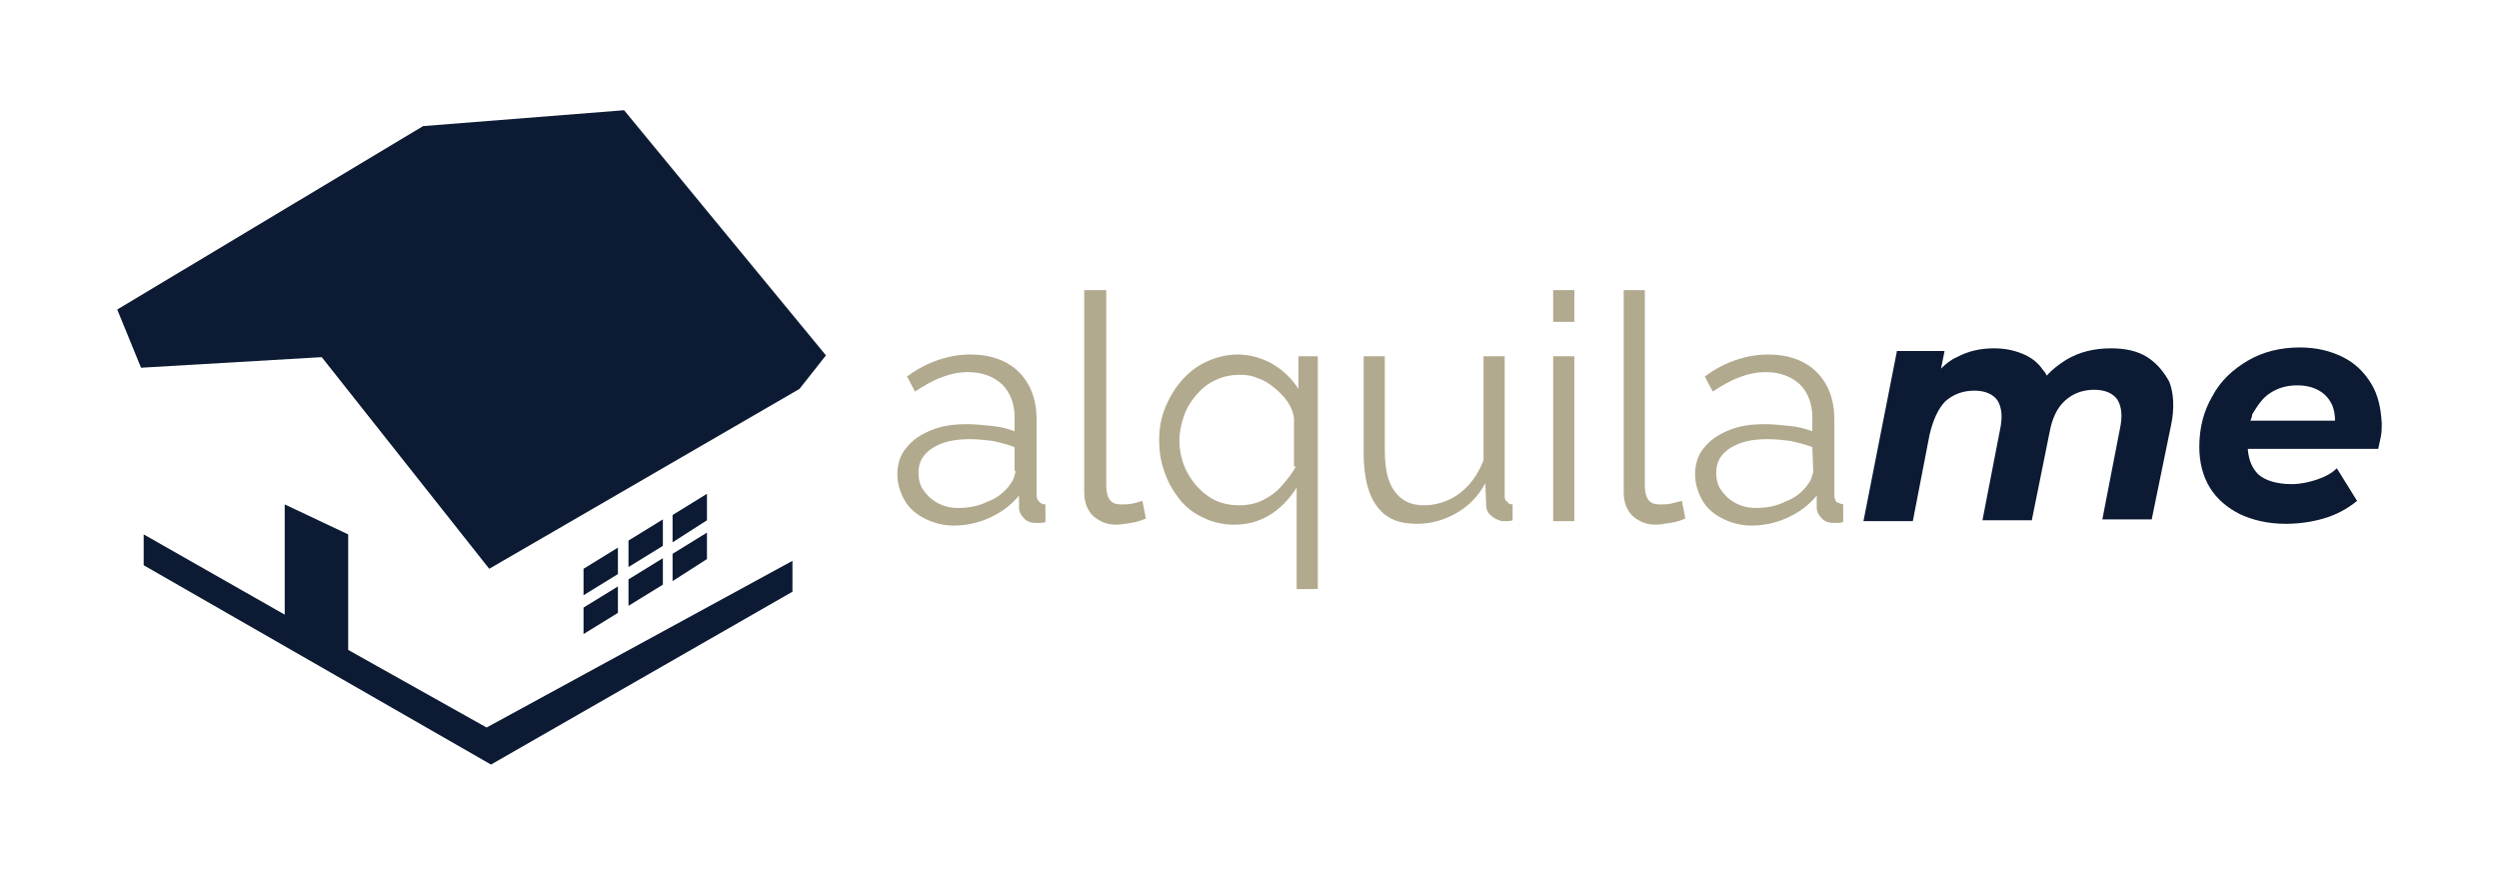
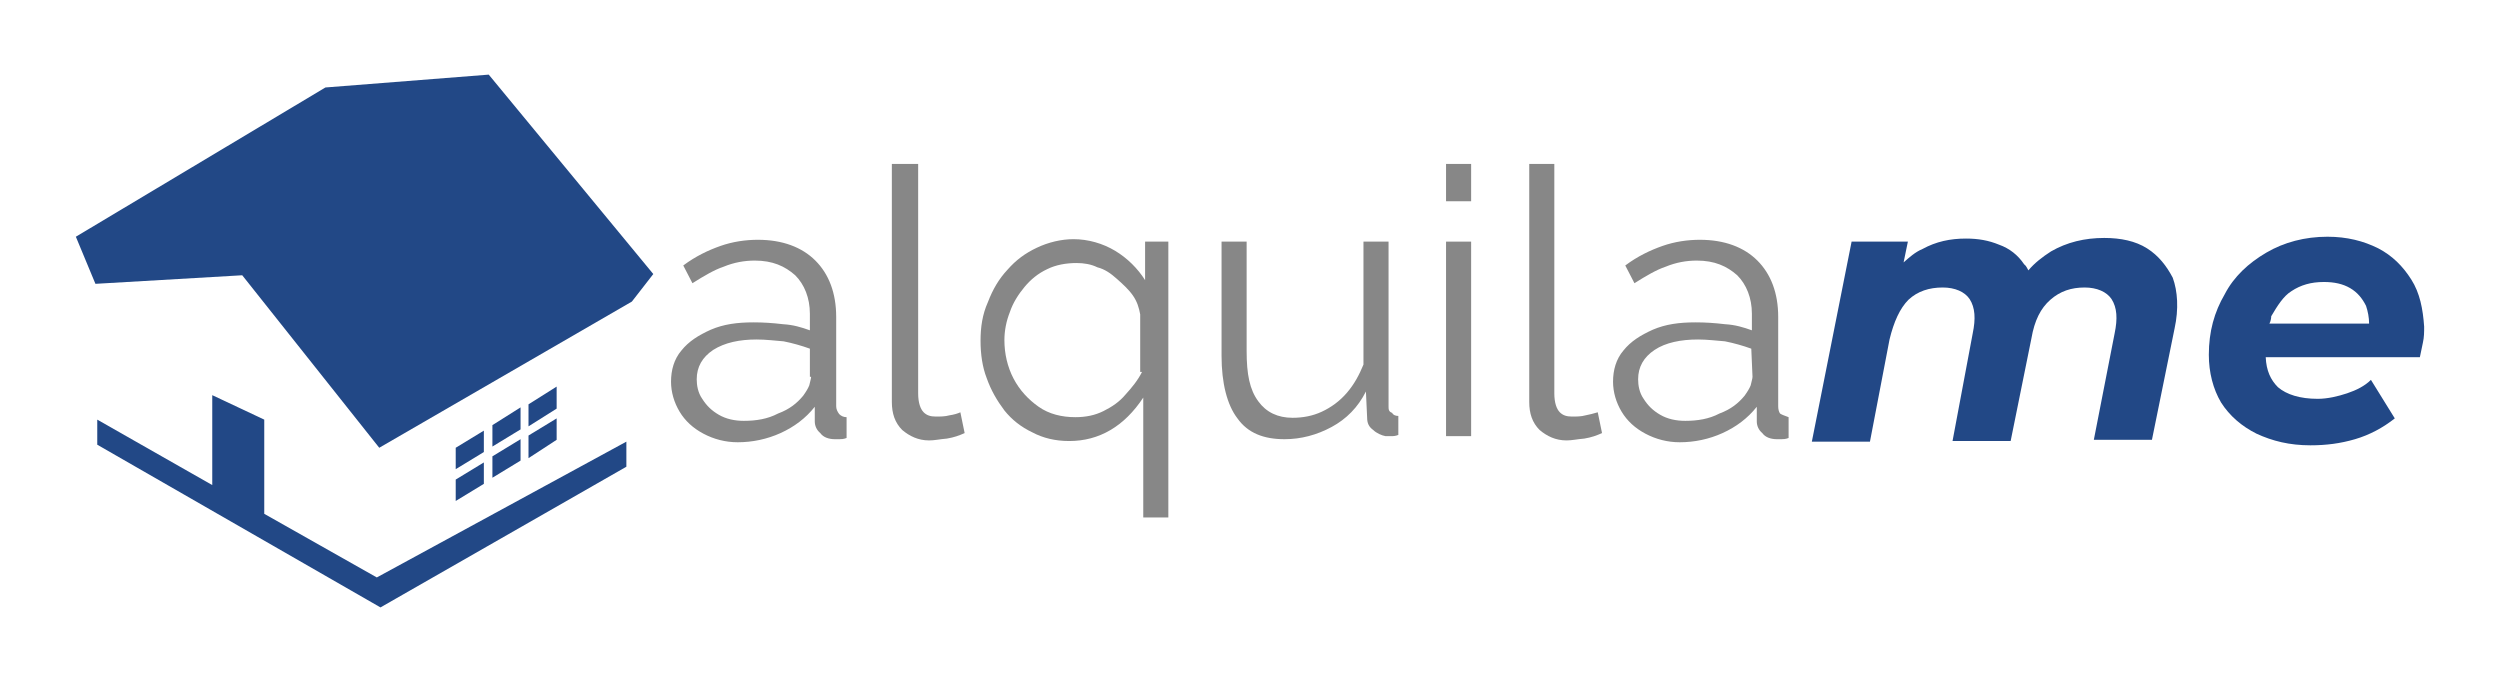
- <svg xmlns="http://www.w3.org/2000/svg" version="1.1" id="Capa_1" x="0px" y="0px" viewBox="0 0 283.5 99.2" style="enable-background:new 0 0 283.5 99.2;" xml:space="preserve">
+ <svg xmlns="http://www.w3.org/2000/svg" version="1.1" id="Capa_1" x="0px" y="0px" viewBox="0 0 408.7 111.4" style="enable-background:new 0 0 408.7 111.4;" xml:space="preserve">
  <style type="text/css">
- 	.st0{fill:#B2AA8E;}
- 	.st1{fill:#0C1B33;}
+ 	.st0{fill:#878787;}
+ 	.st1{fill:#224886;}
</style>
  <g>
-     <g>
-       <path class="st0" d="M117.6,56.2v-8.6c0-2.3-0.7-4.1-2-5.4c-1.3-1.3-3.2-2-5.5-2c-1.2,0-2.4,0.2-3.6,0.6c-1.2,0.4-2.4,1-3.6,1.9    l0.9,1.7c1.1-0.7,2.1-1.3,3-1.6c1-0.4,2-0.6,3-0.6c1.7,0,2.9,0.5,3.9,1.4c0.9,0.9,1.4,2.2,1.4,3.7v1.6c-0.8-0.3-1.6-0.5-2.6-0.6    s-1.9-0.2-2.8-0.2c-1.6,0-2.9,0.2-4.1,0.7s-2.1,1.1-2.8,2c-0.7,0.8-1,1.9-1,3c0,1,0.3,2,0.8,2.9s1.3,1.6,2.3,2.1s2.1,0.8,3.3,0.8    c1.4,0,2.8-0.3,4.1-0.9c1.3-0.6,2.4-1.4,3.3-2.5v1.4c0,0.4,0.2,0.8,0.5,1.1c0.3,0.4,0.8,0.6,1.4,0.6c0.1,0,0.2,0,0.4,0    c0.2,0,0.4,0,0.7-0.1v-2c-0.3,0-0.5-0.1-0.7-0.3C117.7,56.7,117.6,56.5,117.6,56.2z M115.2,53.4c0,0.2-0.1,0.5-0.2,0.8    s-0.3,0.6-0.6,1c-0.6,0.7-1.3,1.3-2.4,1.7c-1,0.5-2.1,0.7-3.3,0.7c-0.9,0-1.7-0.2-2.4-0.6c-0.7-0.4-1.2-0.9-1.6-1.5    s-0.5-1.3-0.5-1.9c0-1.2,0.5-2.1,1.6-2.8s2.5-1,4.2-1c0.9,0,1.8,0.1,2.6,0.2c0.9,0.2,1.7,0.4,2.5,0.7v2.7H115.2z" />
-       <path class="st0" d="M128.5,57.1c-0.4,0.1-0.9,0.1-1.3,0.1c-0.5,0-0.9-0.1-1.2-0.4c-0.3-0.3-0.5-0.9-0.5-1.8V32.9H123v22.9    c0,1.1,0.3,2,1,2.7c0.7,0.6,1.5,1,2.6,1c0.5,0,1-0.1,1.7-0.2c0.7-0.1,1.2-0.3,1.7-0.5l-0.4-2C129.3,56.9,128.9,57,128.5,57.1z" />
-       <path class="st0" d="M147.3,44.1c-0.7-1.1-1.7-2.1-2.9-2.8s-2.6-1.1-4-1.1c-1.2,0-2.4,0.3-3.5,0.8s-2,1.2-2.8,2.1    c-0.8,0.9-1.4,1.9-1.9,3.1c-0.5,1.2-0.7,2.4-0.7,3.7s0.2,2.5,0.6,3.6c0.4,1.2,1,2.2,1.7,3.1c0.7,0.9,1.6,1.6,2.7,2.1    c1,0.5,2.2,0.8,3.5,0.8c2.9,0,5.3-1.4,7.1-4.2v11.5h2.4V40.4h-2.2L147.3,44.1L147.3,44.1z M147,52.9c-0.4,0.8-1,1.5-1.6,2.2    s-1.3,1.2-2.1,1.6c-0.8,0.4-1.7,0.6-2.7,0.6c-1.3,0-2.5-0.3-3.5-1s-1.8-1.6-2.4-2.7c-0.6-1.1-0.9-2.4-0.9-3.7    c0-0.9,0.2-1.8,0.5-2.7s0.8-1.7,1.4-2.4c0.6-0.7,1.3-1.3,2.2-1.7c0.8-0.4,1.8-0.6,2.8-0.6c0.7,0,1.4,0.1,2,0.4    c0.7,0.2,1.3,0.6,1.9,1.1c0.6,0.5,1.1,1,1.5,1.6s0.6,1.2,0.7,1.8v5.5H147z" />
-       <path class="st0" d="M170.7,56.2V40.4h-2.4v11.8c-0.4,1-0.9,1.9-1.6,2.7c-0.7,0.8-1.5,1.4-2.4,1.8c-0.9,0.4-1.8,0.6-2.8,0.6    c-1.4,0-2.5-0.5-3.3-1.6s-1.1-2.6-1.1-4.8V40.4h-2.4v11c0,2.6,0.5,4.7,1.5,6c1,1.4,2.5,2,4.5,2c1.6,0,3.1-0.4,4.5-1.2    s2.5-1.9,3.3-3.4l0.1,2.5c0,0.5,0.2,0.9,0.6,1.2c0.3,0.3,0.8,0.5,1.2,0.6c0.1,0,0.3,0,0.5,0s0.4,0,0.7-0.1v-1.8    c-0.3,0-0.5-0.1-0.6-0.3C170.7,56.7,170.7,56.5,170.7,56.2z" />
-       <rect x="176.2" y="40.4" class="st0" width="2.4" height="18.7" />
-       <rect x="176.2" y="32.9" class="st0" width="2.4" height="3.6" />
-       <path class="st0" d="M189.6,57.1c-0.4,0.1-0.9,0.1-1.3,0.1c-0.5,0-0.9-0.1-1.2-0.4c-0.3-0.3-0.5-0.9-0.5-1.8V32.9h-2.4v22.9    c0,1.1,0.3,2,1,2.7c0.7,0.6,1.5,1,2.6,1c0.5,0,1-0.1,1.7-0.2c0.7-0.1,1.2-0.3,1.7-0.5l-0.4-2C190.4,56.9,190,57,189.6,57.1z" />
-       <path class="st0" d="M208.3,56.9c-0.1-0.2-0.2-0.4-0.2-0.7v-8.6c0-2.3-0.7-4.1-2-5.4c-1.3-1.3-3.2-2-5.5-2c-1.2,0-2.4,0.2-3.6,0.6    c-1.2,0.4-2.4,1-3.6,1.9l0.9,1.7c1.1-0.7,2.1-1.3,3-1.6c1-0.4,2-0.6,3-0.6c1.7,0,2.9,0.5,3.9,1.4c0.9,0.9,1.4,2.2,1.4,3.7v1.6    c-0.8-0.3-1.6-0.5-2.6-0.6s-1.9-0.2-2.8-0.2c-1.6,0-2.9,0.2-4.1,0.7c-1.2,0.5-2.1,1.1-2.8,2c-0.7,0.8-1,1.9-1,3c0,1,0.3,2,0.8,2.9    s1.3,1.6,2.3,2.1s2.1,0.8,3.3,0.8c1.4,0,2.8-0.3,4.1-0.9c1.3-0.6,2.4-1.4,3.3-2.5v1.4c0,0.4,0.2,0.8,0.5,1.1    c0.3,0.4,0.8,0.6,1.4,0.6c0.1,0,0.2,0,0.4,0s0.4,0,0.7-0.1v-2C208.7,57.1,208.5,57,208.3,56.9z M205.7,53.4c0,0.2-0.1,0.5-0.2,0.8    c-0.1,0.3-0.3,0.6-0.6,1c-0.6,0.7-1.3,1.3-2.4,1.7c-1,0.5-2.1,0.7-3.3,0.7c-0.9,0-1.7-0.2-2.4-0.6c-0.7-0.4-1.2-0.9-1.6-1.5    c-0.4-0.6-0.5-1.3-0.5-1.9c0-1.2,0.5-2.1,1.6-2.8s2.5-1,4.2-1c0.9,0,1.8,0.1,2.6,0.2c0.9,0.2,1.7,0.4,2.5,0.7L205.7,53.4    L205.7,53.4z" />
-     </g>
-     <g>
-       <path class="st1" d="M243.6,40.5c-1.1-0.7-2.5-1-4.1-1c-1.9,0-3.6,0.4-5.1,1.3c-0.8,0.5-1.6,1.1-2.2,1.8c-0.1-0.2-0.2-0.4-0.4-0.6    c-0.6-0.9-1.4-1.5-2.4-1.9s-2-0.6-3.2-0.6c-1.5,0-2.9,0.3-4.2,1c-0.7,0.3-1.3,0.8-1.8,1.3l0.4-2h-5.4l-3.8,19.3h5.6l1.9-9.8    c0.4-1.7,1-3,1.8-3.8c0.9-0.8,2-1.2,3.3-1.2c1.2,0,2.1,0.4,2.6,1.1c0.5,0.8,0.6,1.9,0.3,3.3l-2,10.3h5.6l2-9.9    c0.3-1.7,0.9-2.9,1.8-3.7c0.9-0.8,2-1.2,3.3-1.2c1.2,0,2.1,0.4,2.6,1.1c0.5,0.8,0.6,1.9,0.3,3.3l-2,10.3h5.6l2.2-10.7    c0.4-1.9,0.3-3.6-0.2-4.9C245.5,42.2,244.7,41.2,243.6,40.5z" />
-       <path class="st1" d="M269,43.5c-0.8-1.3-1.8-2.3-3.2-3c-1.4-0.7-3-1.1-4.9-1.1c-2.2,0-4.2,0.5-5.9,1.5c-1.7,1-3.1,2.3-4,4    c-1,1.7-1.5,3.6-1.5,5.8c0,1.7,0.4,3.3,1.2,4.6s2,2.3,3.4,3c1.5,0.7,3.2,1.1,5.2,1.1c1.5,0,2.9-0.2,4.3-0.6c1.4-0.4,2.7-1.1,3.8-2    l-2.3-3.7c-0.6,0.6-1.4,1-2.3,1.3s-1.9,0.5-2.8,0.5c-1.7,0-3-0.4-3.8-1.1c-0.7-0.7-1.1-1.6-1.2-2.9h14.8c0.1-0.5,0.2-0.9,0.3-1.4    c0.1-0.5,0.1-1,0.1-1.5C270.1,46.3,269.8,44.8,269,43.5z M257.5,44.6c0.9-0.6,1.9-0.9,3.1-0.9c1,0,1.8,0.2,2.5,0.6    c0.7,0.4,1.2,1,1.5,1.7c0.2,0.5,0.3,1.1,0.3,1.7h-9.6c0.1-0.2,0.2-0.5,0.2-0.7C256.1,46,256.7,45.1,257.5,44.6z" />
-     </g>
-     <g>
-       <polygon class="st1" points="70.8,12.5 48,14.3 13.3,35.1 16,41.7 36.5,40.5 55.5,64.5 90.7,44.1 93.7,40.3   " />
-       <polygon class="st1" points="70.1,62.1 66.2,64.5 66.2,67.5 70.1,65.1   " />
-       <polygon class="st1" points="66.2,71.9 70.1,69.5 70.1,66.5 66.2,68.9   " />
-       <polygon class="st1" points="75.2,58.9 71.3,61.3 71.3,64.3 75.2,61.9   " />
-       <polygon class="st1" points="71.3,68.7 75.2,66.3 75.2,63.3 71.3,65.7   " />
-       <polygon class="st1" points="80.2,56 76.3,58.4 76.3,61.5 80.2,59   " />
-       <polygon class="st1" points="76.3,65.9 80.2,63.4 80.2,60.4 76.3,62.8   " />
-       <polygon class="st1" points="39.5,73.7 39.5,60.6 32.3,57.2 32.3,69.7 16.3,60.6 16.3,64.1 55.7,86.7 89.9,67.1 89.9,63.6     55.2,82.5   " />
-     </g>
+     <path class="st0" d="M136.7,66.4V51.8c0-3.9-1.2-7-3.4-9.2s-5.4-3.4-9.4-3.4c-2,0-4.1,0.3-6.1,1s-4.1,1.7-6.1,3.2l1.5,2.9   c1.9-1.2,3.6-2.2,5.1-2.7c1.7-0.7,3.4-1,5.1-1c2.9,0,4.9,0.9,6.6,2.4c1.5,1.5,2.4,3.7,2.4,6.3V54c-1.4-0.5-2.7-0.9-4.4-1   c-1.7-0.2-3.2-0.3-4.8-0.3c-2.7,0-4.9,0.3-7,1.2c-2,0.9-3.6,1.9-4.8,3.4c-1.2,1.4-1.7,3.2-1.7,5.1c0,1.7,0.5,3.4,1.4,4.9   s2.2,2.7,3.9,3.6c1.7,0.9,3.6,1.4,5.6,1.4c2.4,0,4.8-0.5,7-1.5s4.1-2.4,5.6-4.3v2.4c0,0.7,0.3,1.4,0.9,1.9c0.5,0.7,1.4,1,2.4,1   c0.2,0,0.3,0,0.7,0c0.3,0,0.7,0,1.2-0.2v-3.4c-0.5,0-0.9-0.2-1.2-0.5C136.9,67.3,136.7,66.9,136.7,66.4z M132.6,61.6   c0,0.3-0.2,0.9-0.3,1.4c-0.2,0.5-0.5,1-1,1.7c-1,1.2-2.2,2.2-4.1,2.9c-1.7,0.9-3.6,1.2-5.6,1.2c-1.5,0-2.9-0.3-4.1-1   s-2-1.5-2.7-2.6c-0.7-1-0.9-2.2-0.9-3.2c0-2,0.9-3.6,2.7-4.8c1.9-1.2,4.3-1.7,7.1-1.7c1.5,0,3.1,0.2,4.4,0.3   c1.5,0.3,2.9,0.7,4.3,1.2v4.6C132.4,61.6,132.6,61.6,132.6,61.6z" />
+     <path class="st0" d="M155.2,67.9c-0.7,0.2-1.5,0.2-2.2,0.2c-0.9,0-1.5-0.2-2-0.7s-0.9-1.5-0.9-3.1V26.8h-4.3v38.9   c0,1.9,0.5,3.4,1.7,4.6c1.2,1,2.6,1.7,4.4,1.7c0.9,0,1.7-0.2,2.9-0.3c1.2-0.2,2-0.5,2.9-0.9l-0.7-3.4   C156.6,67.6,155.9,67.8,155.2,67.9z" />
+     <path class="st0" d="M187.2,45.8c-1.2-1.9-2.9-3.6-4.9-4.8s-4.4-1.9-6.8-1.9c-2,0-4.1,0.5-6,1.4s-3.4,2-4.8,3.6   c-1.4,1.5-2.4,3.2-3.2,5.3c-0.9,2-1.2,4.1-1.2,6.3s0.3,4.3,1,6.1c0.7,2,1.7,3.7,2.9,5.3c1.2,1.5,2.7,2.7,4.6,3.6   c1.7,0.9,3.7,1.4,6,1.4c4.9,0,9-2.4,12.1-7.1v19.6h4.1V39.5h-3.8L187.2,45.8L187.2,45.8z M186.7,60.8c-0.7,1.4-1.7,2.6-2.7,3.7   c-1,1.2-2.2,2-3.6,2.7c-1.4,0.7-2.9,1-4.6,1c-2.2,0-4.3-0.5-6-1.7s-3.1-2.7-4.1-4.6c-1-1.9-1.5-4.1-1.5-6.3c0-1.5,0.3-3.1,0.9-4.6   c0.5-1.5,1.4-2.9,2.4-4.1c1-1.2,2.2-2.2,3.7-2.9c1.4-0.7,3.1-1,4.8-1c1.2,0,2.4,0.2,3.4,0.7c1.2,0.3,2.2,1,3.2,1.9s1.9,1.7,2.6,2.7   s1,2,1.2,3.1v9.4C186.4,60.8,186.7,60.8,186.7,60.8z" />
+     <path class="st0" d="M227,66.4V39.5h-4.1v20.1c-0.7,1.7-1.5,3.2-2.7,4.6s-2.6,2.4-4.1,3.1s-3.1,1-4.8,1c-2.4,0-4.3-0.9-5.6-2.7   c-1.4-1.9-1.9-4.4-1.9-8.2V39.5h-4.1v18.7c0,4.4,0.9,8,2.6,10.2c1.7,2.4,4.3,3.4,7.7,3.4c2.7,0,5.3-0.7,7.7-2s4.3-3.2,5.6-5.8   l0.2,4.3c0,0.9,0.3,1.5,1,2c0.5,0.5,1.4,0.9,2,1c0.2,0,0.5,0,0.9,0s0.7,0,1.2-0.2V68c-0.5,0-0.9-0.2-1-0.5   C227,67.3,227,66.9,227,66.4z" />
+     <rect x="236.4" y="39.5" class="st0" width="4.1" height="31.8" />
+     <rect x="236.4" y="26.8" class="st0" width="4.1" height="6.1" />
+     <path class="st0" d="M259.2,67.9c-0.7,0.2-1.5,0.2-2.2,0.2c-0.9,0-1.5-0.2-2-0.7s-0.9-1.5-0.9-3.1V26.8H250v38.9   c0,1.9,0.5,3.4,1.7,4.6c1.2,1,2.6,1.7,4.4,1.7c0.9,0,1.7-0.2,2.9-0.3c1.2-0.2,2-0.5,2.9-0.9l-0.7-3.4   C260.5,67.6,259.8,67.8,259.2,67.9z" />
+     <path class="st0" d="M291,67.6c-0.2-0.3-0.3-0.7-0.3-1.2V51.8c0-3.9-1.2-7-3.4-9.2c-2.2-2.2-5.4-3.4-9.4-3.4c-2,0-4.1,0.3-6.1,1   s-4.1,1.7-6.1,3.2l1.5,2.9c1.9-1.2,3.6-2.2,5.1-2.7c1.7-0.7,3.4-1,5.1-1c2.9,0,4.9,0.9,6.6,2.4c1.5,1.5,2.4,3.7,2.4,6.3V54   c-1.4-0.5-2.7-0.9-4.4-1c-1.7-0.2-3.2-0.3-4.8-0.3c-2.7,0-4.9,0.3-7,1.2c-2,0.9-3.6,1.9-4.8,3.4c-1.2,1.4-1.7,3.2-1.7,5.1   c0,1.7,0.5,3.4,1.4,4.9s2.2,2.7,3.9,3.6c1.7,0.9,3.6,1.4,5.6,1.4c2.4,0,4.8-0.5,7-1.5s4.1-2.4,5.6-4.3v2.4c0,0.7,0.3,1.4,0.9,1.9   c0.5,0.7,1.4,1,2.4,1c0.2,0,0.3,0,0.7,0c0.3,0,0.7,0,1.2-0.2v-3.4C291.6,67.9,291.3,67.8,291,67.6z M286.5,61.6   c0,0.3-0.2,0.9-0.3,1.4c-0.2,0.5-0.5,1-1,1.7c-1,1.2-2.2,2.2-4.1,2.9c-1.7,0.9-3.6,1.2-5.6,1.2c-1.5,0-2.9-0.3-4.1-1   s-2-1.5-2.7-2.6c-0.7-1-0.9-2.2-0.9-3.2c0-2,0.9-3.6,2.7-4.8s4.3-1.7,7.1-1.7c1.5,0,3.1,0.2,4.4,0.3c1.5,0.3,2.9,0.7,4.3,1.2   L286.5,61.6L286.5,61.6z" />
+   </g>
+   <g>
+     <path class="st1" d="M351,40.6c-1.9-1.2-4.3-1.7-7-1.7c-3.2,0-6.1,0.7-8.7,2.2c-1.4,0.9-2.7,1.9-3.7,3.1c-0.2-0.3-0.3-0.7-0.7-1   c-1-1.5-2.4-2.6-4.1-3.2c-1.7-0.7-3.4-1-5.4-1c-2.6,0-4.9,0.5-7.1,1.7c-1.2,0.5-2.2,1.4-3.1,2.2l0.7-3.4h-9.2l-6.5,32.7h9.5   l3.2-16.7c0.7-2.9,1.7-5.1,3.1-6.5c1.5-1.4,3.4-2,5.6-2c2,0,3.6,0.7,4.4,1.9c0.9,1.4,1,3.2,0.5,5.6l-3.3,17.6h9.5l3.4-16.8   c0.5-2.9,1.5-4.9,3.1-6.3s3.4-2,5.6-2c2,0,3.6,0.7,4.4,1.9c0.9,1.4,1,3.2,0.5,5.6l-3.4,17.4h9.5l3.7-18.2c0.7-3.2,0.5-6.1-0.3-8.3   C354.2,43.5,352.9,41.8,351,40.6z" />
+     <path class="st1" d="M394.2,45.7c-1.4-2.2-3.1-3.9-5.4-5.1c-2.4-1.2-5.1-1.9-8.3-1.9c-3.7,0-7.1,0.9-10,2.6s-5.3,3.9-6.8,6.8   c-1.7,2.9-2.6,6.1-2.6,9.9c0,2.9,0.7,5.6,2,7.8c1.4,2.2,3.4,3.9,5.8,5.1c2.6,1.2,5.4,1.9,8.8,1.9c2.6,0,4.9-0.3,7.3-1   s4.6-1.9,6.5-3.4l-3.9-6.3c-1,1-2.4,1.7-3.9,2.2c-1.5,0.5-3.2,0.9-4.8,0.9c-2.9,0-5.1-0.7-6.5-1.9c-1.2-1.2-1.9-2.7-2-4.9h25.2   c0.2-0.9,0.3-1.5,0.5-2.4s0.2-1.7,0.2-2.6C396.1,50.5,395.6,47.9,394.2,45.7z M374.6,47.6c1.5-1,3.2-1.5,5.3-1.5   c1.7,0,3.1,0.3,4.3,1c1.2,0.7,2,1.7,2.6,2.9c0.3,0.9,0.5,1.9,0.5,2.9H371c0.2-0.3,0.3-0.9,0.3-1.2C372.3,50,373.3,48.4,374.6,47.6z   " />
+   </g>
+   <g>
+     <polygon class="st1" points="79.9,12.2 53.2,14.3 12.4,38.7 15.6,46.4 39.6,45 62,73.2 103.3,49.3 106.8,44.8  " />
+     <polygon class="st1" points="79.1,70.4 74.5,73.2 74.5,76.7 79.1,73.9  " />
+     <polygon class="st1" points="74.5,81.9 79.1,79.1 79.1,75.6 74.5,78.4  " />
+     <polygon class="st1" points="85.1,66.6 80.5,69.5 80.5,73 85.1,70.2  " />
+     <polygon class="st1" points="80.5,78.1 85.1,75.3 85.1,71.8 80.5,74.6  " />
+     <polygon class="st1" points="91,63.2 86.4,66.1 86.4,69.7 91,66.8  " />
+     <polygon class="st1" points="86.4,74.9 91,71.9 91,68.4 86.4,71.2  " />
+     <polygon class="st1" points="43.2,84 43.2,68.6 34.7,64.6 34.7,79.3 15.9,68.6 15.9,72.7 62.2,99.3 102.4,76.3 102.4,72.2    61.6,94.4  " />
  </g>
</svg>
